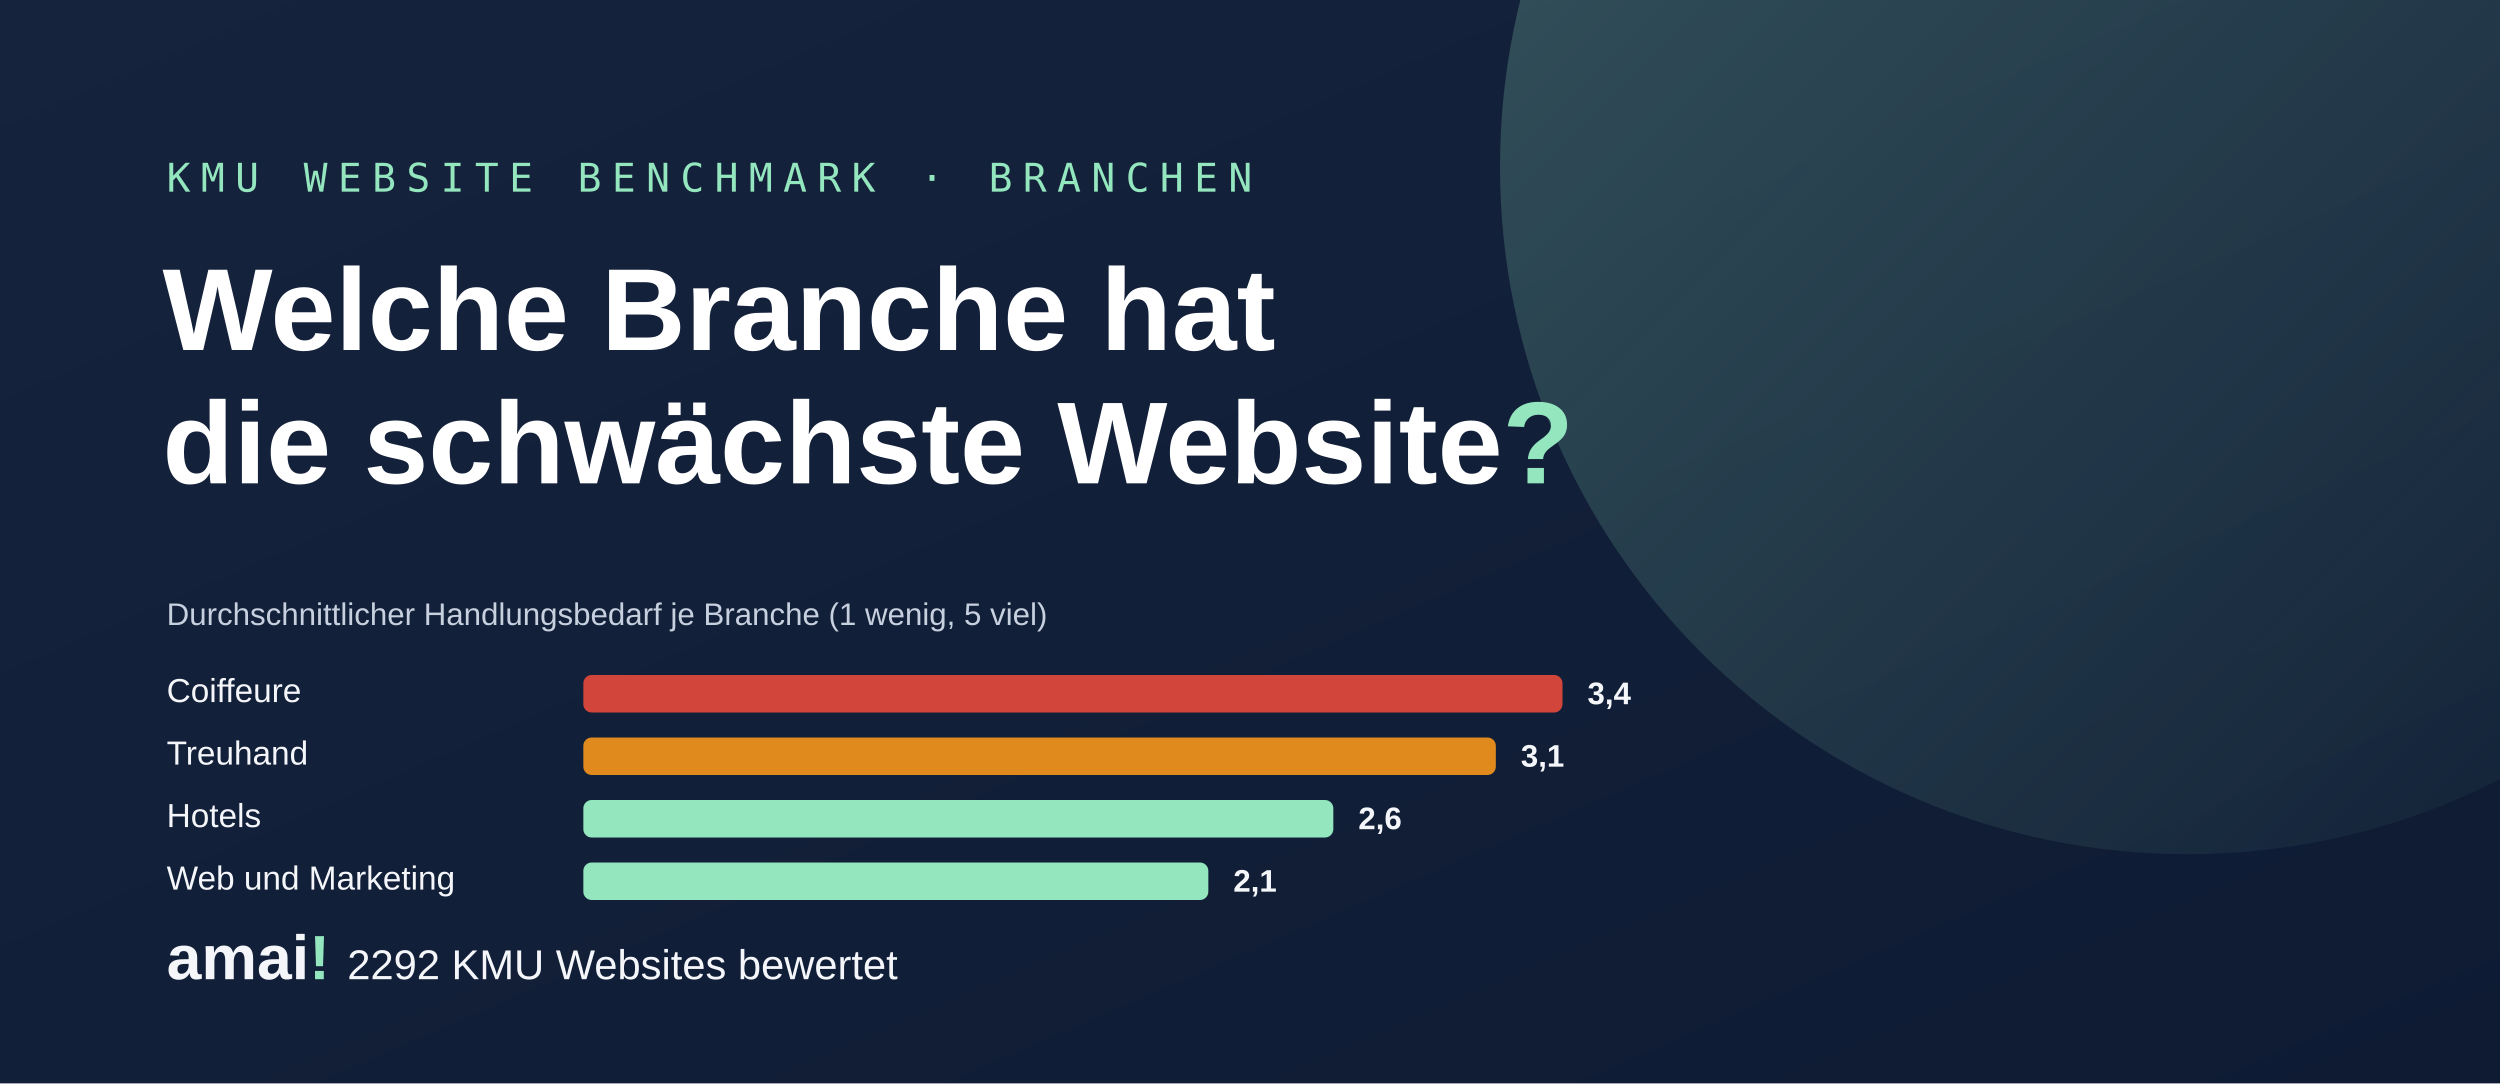
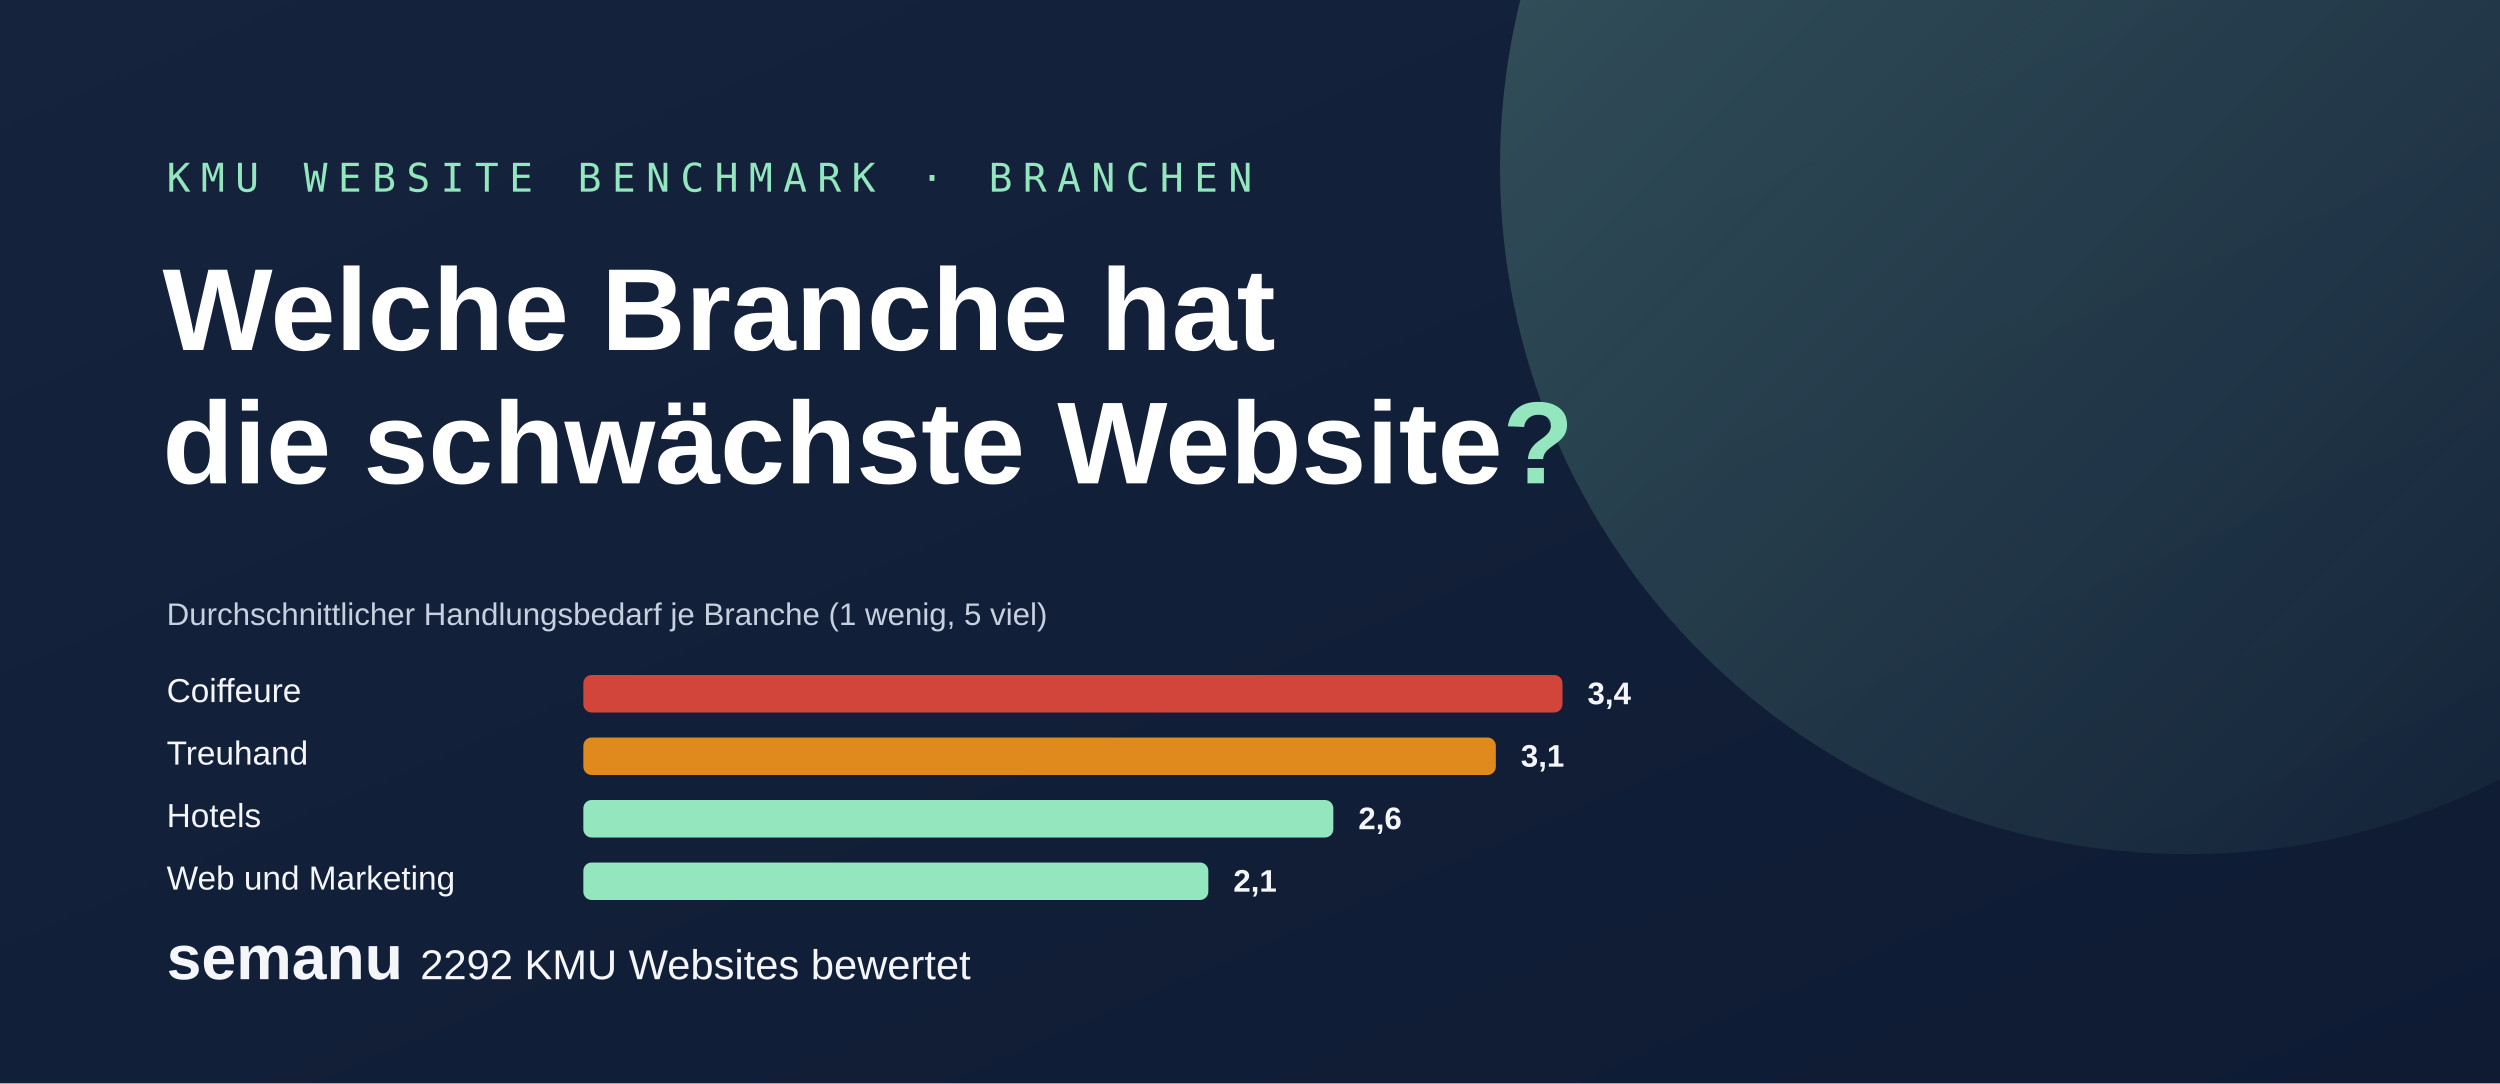
<svg xmlns="http://www.w3.org/2000/svg" viewBox="0 0 1200 520" width="1200" height="520" role="img" aria-label="Branchen Website Vergleich: Coiffeure am schwächsten, Web und Marketing am stärksten">
  <defs>
    <linearGradient id="bg" x1="0" y1="0" x2="1" y2="1">
      <stop offset="0" stop-color="#16233D" />
      <stop offset="1" stop-color="#0E1B33" />
    </linearGradient>
    <linearGradient id="glow" x1="0" y1="0" x2="1" y2="1">
      <stop offset="0" stop-color="#93E6BE" stop-opacity="0.28" />
      <stop offset="1" stop-color="#93E6BE" stop-opacity="0" />
    </linearGradient>
    <style>
      .mono{font-family:'Space Mono','DejaVu Sans Mono',monospace}
      .sans{font-family:Archivo,'Helvetica Neue',Arial,sans-serif}
      .black{font-family:'Archivo Black',Arial,sans-serif;font-weight:800}
    </style>
  </defs>
  <rect width="1200" height="520" fill="url(#bg)" />
  <circle cx="1050" cy="80" r="330" fill="url(#glow)" />
  <text x="80" y="92" class="mono" font-size="19" letter-spacing="5" fill="#93E6BE">KMU WEBSITE BENCHMARK · BRANCHEN</text>
  <text x="78" y="168" class="black" font-size="56" fill="#FFFFFF">Welche Branche hat</text>
  <text x="78" y="232" class="black" font-size="56" fill="#FFFFFF">die schwächste Website<tspan fill="#93E6BE">?</tspan>
  </text>
  <g transform="translate(80,300)" class="sans">
    <text x="0" y="0" font-size="15" fill="#C7D0DE">Durchschnittlicher Handlungsbedarf je Branche (1 wenig, 5 viel)</text>
    <g transform="translate(0,22)">
      <text x="0" y="15" font-size="16" fill="#F4F6FA">Coiffeure</text>
      <rect x="200" y="2" width="470" height="18" rx="4" fill="#D1453B" />
      <text x="682" y="16" class="black" font-size="15" fill="#F4F6FA">3,4</text>
    </g>
    <g transform="translate(0,52)">
      <text x="0" y="15" font-size="16" fill="#F4F6FA">Treuhand</text>
      <rect x="200" y="2" width="438" height="18" rx="4" fill="#E08A1E" />
      <text x="650" y="16" class="black" font-size="15" fill="#F4F6FA">3,1</text>
    </g>
    <g transform="translate(0,82)">
      <text x="0" y="15" font-size="16" fill="#F4F6FA">Hotels</text>
      <rect x="200" y="2" width="360" height="18" rx="4" fill="#93E6BE" />
      <text x="572" y="16" class="black" font-size="15" fill="#F4F6FA">2,6</text>
    </g>
    <g transform="translate(0,112)">
      <text x="0" y="15" font-size="16" fill="#F4F6FA">Web und Marketing</text>
      <rect x="200" y="2" width="300" height="18" rx="4" fill="#93E6BE" />
      <text x="512" y="16" class="black" font-size="15" fill="#F4F6FA">2,1</text>
    </g>
  </g>
-   <text x="80" y="470" class="black" font-size="30" fill="#F4F6FA">amai<tspan fill="#93E6BE">!</tspan>
-     <tspan class="sans" font-weight="400" font-size="20" fill="#F4F6FA" opacity="0.7">2292 KMU Websites bewertet</tspan>
+   <text x="80" y="470" class="black" font-size="30" fill="#F4F6FA">semanu <tspan class="sans" font-weight="400" font-size="20" fill="#F4F6FA" opacity="0.7">2292 KMU Websites bewertet</tspan>
  </text>
</svg>
